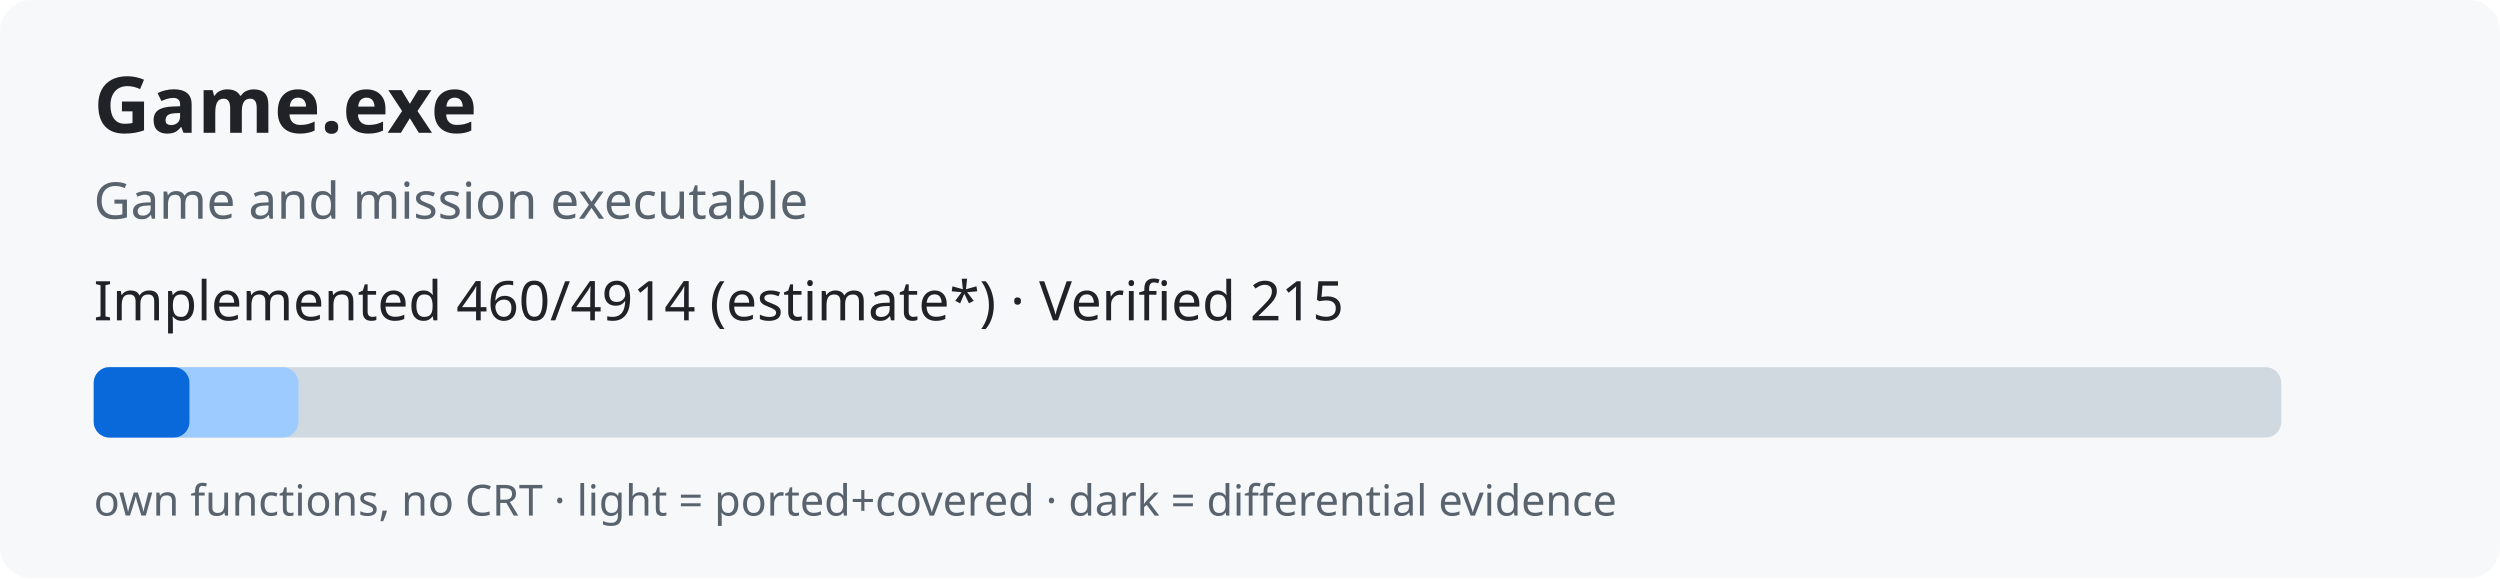
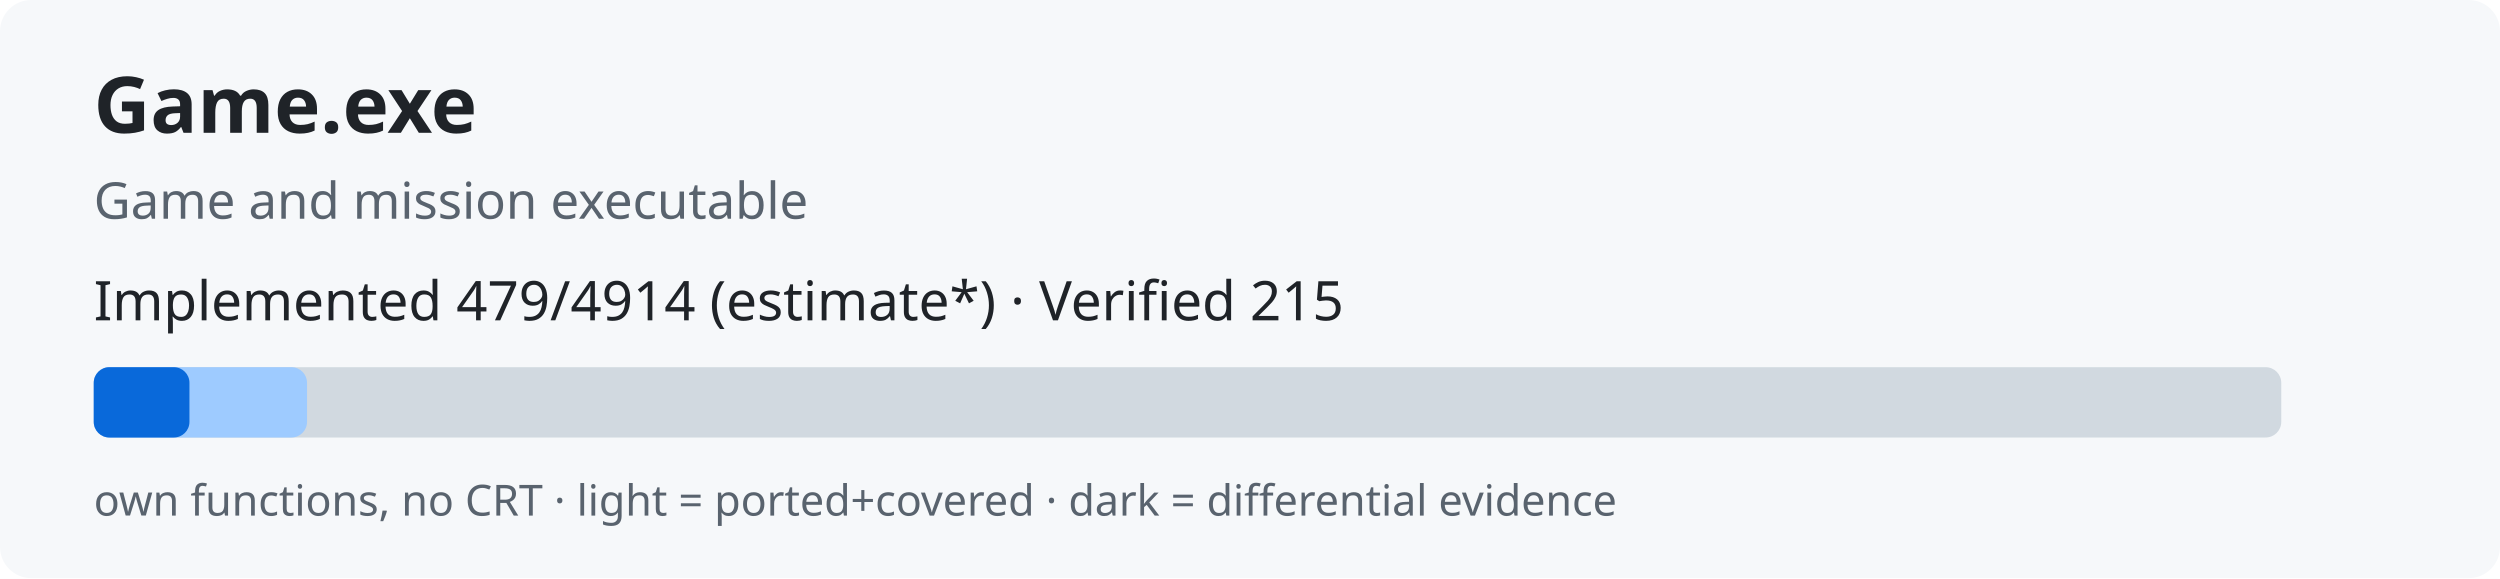
<svg xmlns="http://www.w3.org/2000/svg" width="640" height="148" role="img">
  <rect width="640" height="148" rx="8" fill="#f6f8fa" />
  <text x="24" y="34" font-family="sans-serif" font-size="20" font-weight="bold" fill="#1f2328">Game.exe</text>
  <text x="24" y="56" font-family="sans-serif" font-size="13" fill="#59636e">Game and mission executable</text>
-   <text x="24" y="82" font-family="sans-serif" font-size="14" fill="#1f2328">Implemented 460/4914 (estimate*) · Verified 215</text>
+   <text x="24" y="82" font-family="sans-serif" font-size="14" fill="#1f2328">Implemented 479/4914 (estimate*) · Verified 215</text>
  <rect x="24" y="94" width="560" height="18" rx="4" fill="#d1d9e0" />
-   <rect x="24" y="94" width="52.4" height="18" rx="4" fill="#9ecbff" />
+   <rect x="24" y="94" width="54.6" height="18" rx="4" fill="#9ecbff" />
  <rect x="24" y="94" width="24.5" height="18" rx="4" fill="#0969da" />
  <text x="24" y="132" font-family="sans-serif" font-size="11" fill="#59636e">own functions, no CRT · light = ported+covered · dark = differential evidence</text>
</svg>
